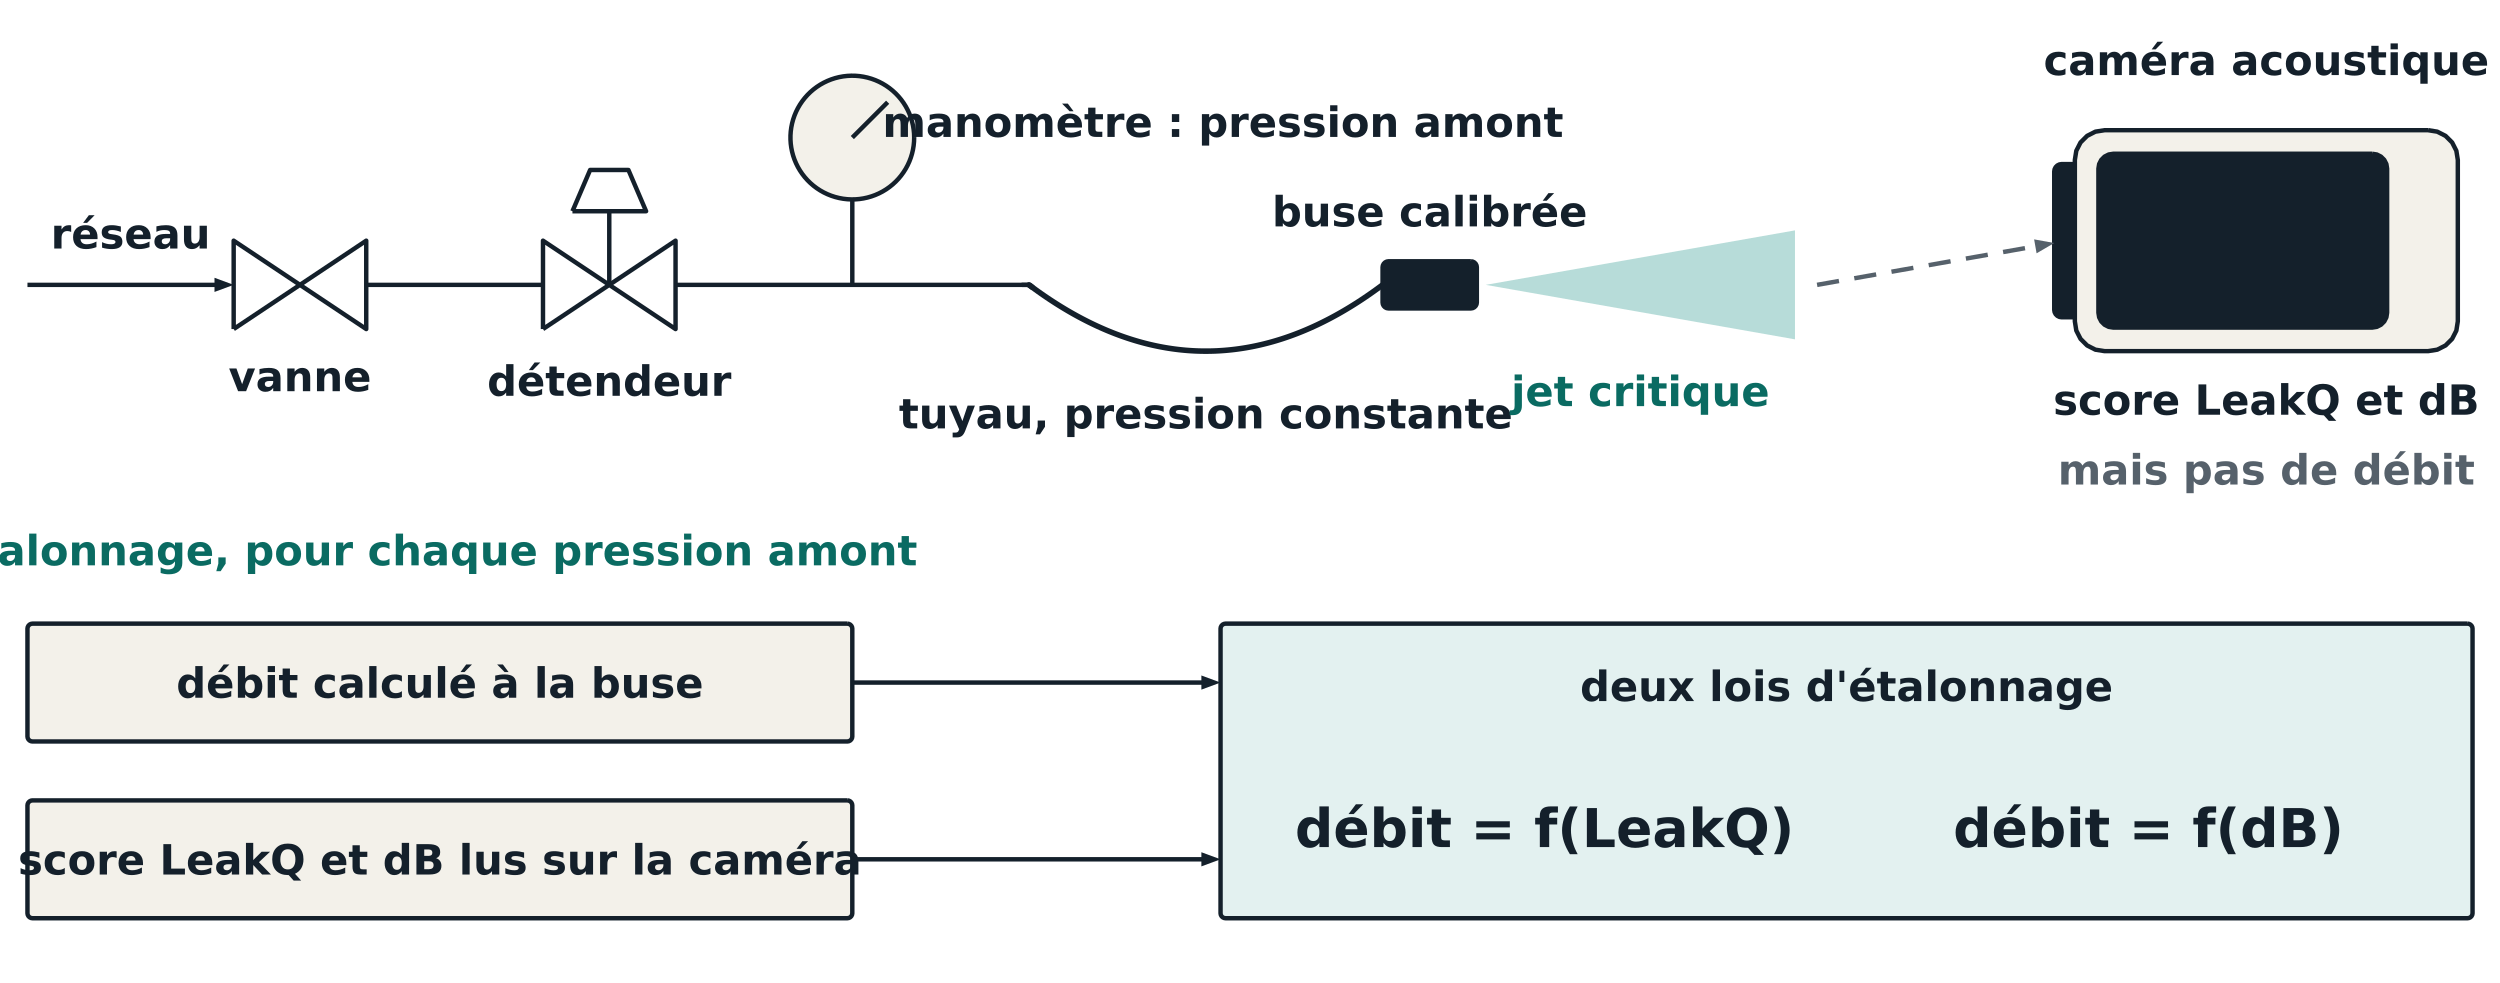
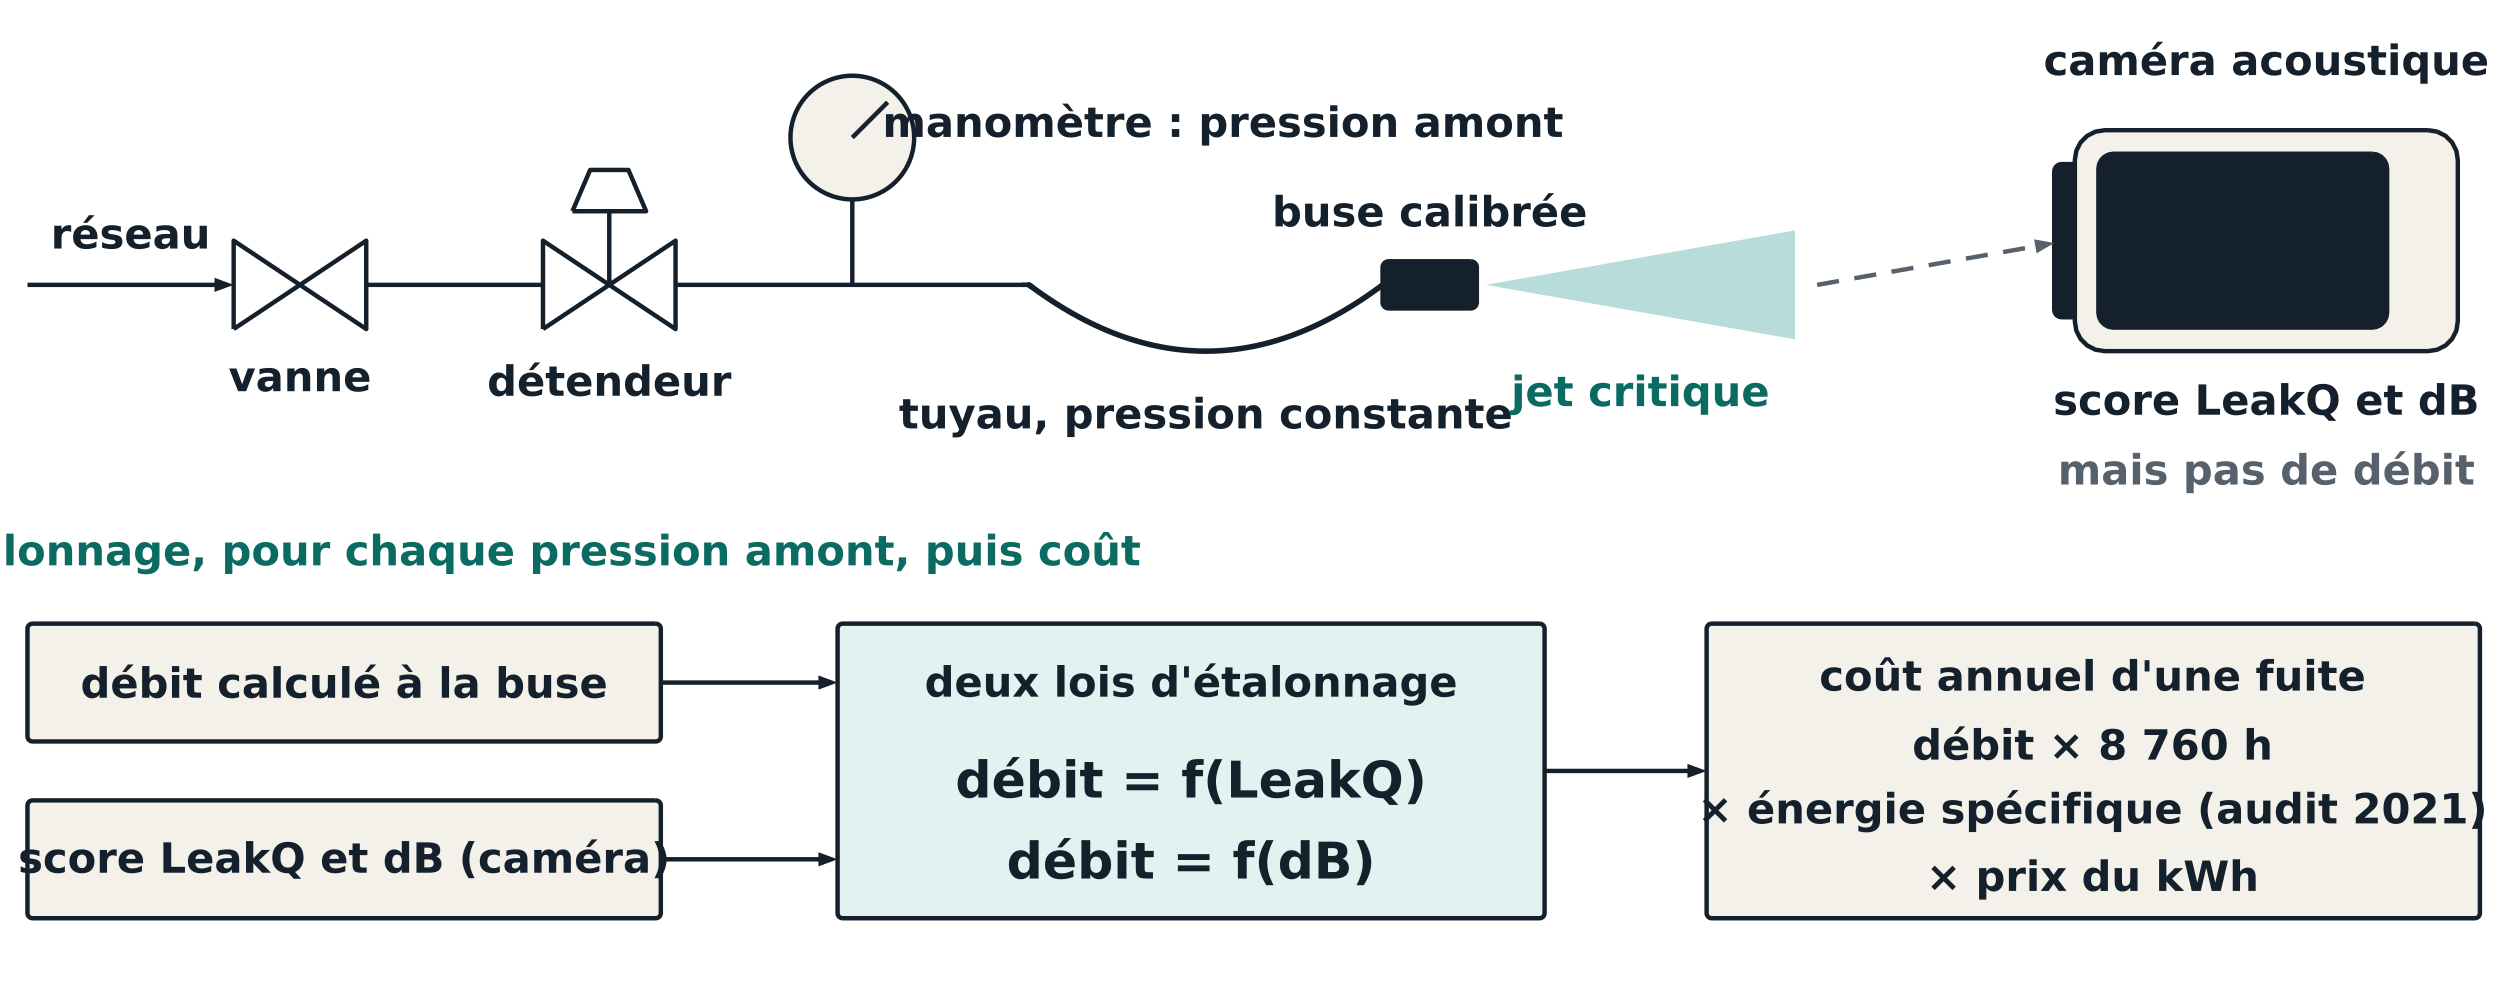
- <svg xmlns="http://www.w3.org/2000/svg" viewBox="0 0 1680 660" class="tf-figure" width="1680" height="660" style="aspect-ratio: 1680 / 660" data-viewbox="0 0 1680 660" data-min-text="28" data-slot="1680x660" preserveAspectRatio="xMinYMin meet" role="img" aria-label="Banc d'étalonnage en schéma de principe : réseau d'air comprimé, vanne, détendeur, manomètre de pression amont, tuyau à pression constante, buse calibrée et jet critique, observé par une caméra acoustique qui donne un score LeakQ et des décibels mais pas de débit. En dessous, l'étalonnage : pour chaque pression amont, le débit calculé à la buse et les indications de la caméra donnent deux lois, débit en fonction du score LeakQ et débit en fonction des décibels.">
+ <svg xmlns="http://www.w3.org/2000/svg" viewBox="0 0 1680 660" class="tf-figure" width="1680" height="660" style="aspect-ratio: 1680 / 660" data-viewbox="0 0 1680 660" data-min-text="28" data-slot="1680x660" preserveAspectRatio="xMinYMin meet" role="img" aria-label="Banc d'étalonnage en schéma de principe : réseau d'air comprimé, vanne, détendeur, manomètre de pression amont, tuyau à pression constante, buse calibrée et jet critique, observé par une caméra acoustique qui donne un score LeakQ et des décibels mais pas de débit. En dessous, l'étalonnage : pour chaque pression amont, le débit calculé à la buse et les indications de la caméra donnent deux lois, débit en fonction du score LeakQ et débit en fonction des décibels, puis le coût annuel d'une fuite : débit fois 8 760 heures fois énergie spécifique de l'audit 2021 fois prix du kWh.">
  <defs>
    <style type="text/css">.tf-figure *{stroke-linejoin: round; stroke-linecap: butt}</style>
  </defs>
  <g id="tf-leak-bench-figure_1">
    <g id="tf-leak-bench-patch_1">
      <path d="M 0 660  L 1680 660  L 1680 0  L 0 0  L 0 660  z " style="fill: none; opacity: 0" />
    </g>
    <g id="tf-leak-bench-axes_1">
      <g id="tf-leak-bench-tf-line--0" class="tf-line">
        <path d="M 246.109 191.425  L 364.887 191.425  " clip-path="url(#tf-leak-bench-pf0071cb59c)" style="fill: none; stroke: var(--ink, #14202B); stroke-width: 2.987" />
      </g>
      <g id="tf-leak-bench-tf-line--1" class="tf-line">
        <path d="M 409.429 191.425  L 409.429 141.935  " clip-path="url(#tf-leak-bench-pf0071cb59c)" style="fill: none; stroke: var(--ink, #14202B); stroke-width: 2.987" />
      </g>
      <g id="tf-leak-bench-tf-line--2" class="tf-line">
        <path d="M 453.971 191.425  L 691.527 191.425  " clip-path="url(#tf-leak-bench-pf0071cb59c)" style="fill: none; stroke: var(--ink, #14202B); stroke-width: 2.987" />
      </g>
      <g id="tf-leak-bench-tf-line--3" class="tf-line">
        <path d="M 572.749 191.425  L 572.749 134.016  " clip-path="url(#tf-leak-bench-pf0071cb59c)" style="fill: none; stroke: var(--ink, #14202B); stroke-width: 2.987" />
      </g>
      <g id="tf-leak-bench-tf-cable--4" class="tf-cable">
        <path d="M 691.527 191.425  L 693.524 192.91  L 695.52 194.37  L 697.516 195.804  L 699.512 197.213  L 701.509 198.597  L 703.505 199.956  L 705.501 201.289  L 707.497 202.598  L 709.494 203.881  L 711.49 205.139  L 713.486 206.372  L 715.483 207.58  L 717.479 208.763  L 719.475 209.92  L 721.471 211.053  L 723.468 212.16  L 725.464 213.242  L 727.46 214.299  L 729.456 215.33  L 731.453 216.337  L 733.449 217.318  L 735.445 218.274  L 737.442 219.206  L 739.438 220.111  L 741.434 220.992  L 743.43 221.848  L 745.427 222.678  L 747.423 223.483  L 749.419 224.263  L 751.415 225.018  L 753.412 225.748  L 755.408 226.452  L 757.404 227.132  L 759.401 227.786  L 761.397 228.415  L 763.393 229.019  L 765.389 229.598  L 767.386 230.151  L 769.382 230.68  L 771.378 231.183  L 773.374 231.661  L 775.371 232.114  L 777.367 232.542  L 779.363 232.945  L 781.36 233.322  L 783.356 233.674  L 785.352 234.001  L 787.348 234.303  L 789.345 234.58  L 791.341 234.832  L 793.337 235.058  L 795.333 235.26  L 797.33 235.436  L 799.326 235.587  L 801.322 235.712  L 803.319 235.813  L 805.315 235.889  L 807.311 235.939  L 809.307 235.964  L 811.304 235.964  L 813.3 235.939  L 815.296 235.889  L 817.292 235.813  L 819.289 235.712  L 821.285 235.587  L 823.281 235.436  L 825.277 235.26  L 827.274 235.058  L 829.27 234.832  L 831.266 234.58  L 833.263 234.303  L 835.259 234.001  L 837.255 233.674  L 839.251 233.322  L 841.248 232.945  L 843.244 232.542  L 845.24 232.114  L 847.236 231.661  L 849.233 231.183  L 851.229 230.68  L 853.225 230.151  L 855.222 229.598  L 857.218 229.019  L 859.214 228.415  L 861.21 227.786  L 863.207 227.132  L 865.203 226.452  L 867.199 225.748  L 869.195 225.018  L 871.192 224.263  L 873.188 223.483  L 875.184 222.678  L 877.181 221.848  L 879.177 220.992  L 881.173 220.111  L 883.169 219.206  L 885.166 218.274  L 887.162 217.318  L 889.158 216.337  L 891.154 215.33  L 893.151 214.299  L 895.147 213.242  L 897.143 212.16  L 899.14 211.053  L 901.136 209.92  L 903.132 208.763  L 905.128 207.58  L 907.125 206.372  L 909.121 205.139  L 911.117 203.881  L 913.113 202.598  L 915.11 201.289  L 917.106 199.956  L 919.102 198.597  L 921.099 197.213  L 923.095 195.804  L 925.091 194.37  L 927.087 192.91  L 929.084 191.425  " clip-path="url(#tf-leak-bench-pf0071cb59c)" style="fill: none; stroke: var(--ink, #14202B); stroke-width: 3.733" />
      </g>
-       <g id="tf-leak-bench-tf-line--34" class="tf-line">
+       <g id="tf-leak-bench-tf-line--38" class="tf-line">
        <path d="M 691.527 191.425  L 687.047 191.425  " clip-path="url(#tf-leak-bench-pf0071cb59c)" style="fill: none; stroke: var(--ink, #14202B); stroke-width: 2.987; stroke-linecap: round" />
      </g>
-       <g id="tf-leak-bench-tf-cable--35" class="tf-cable">
+       <g id="tf-leak-bench-tf-cable--39" class="tf-cable">
        <path d="M 691.527 191.425  L 693.524 192.91  " clip-path="url(#tf-leak-bench-pf0071cb59c)" style="fill: none; stroke: var(--ink, #14202B); stroke-width: 3.733; stroke-linecap: round" />
      </g>
      <g id="tf-leak-bench-tf-polygon--5" class="tf-polygon">
        <path d="M 157.025 221.12  L 157.025 161.731  L 246.109 221.12  L 246.109 161.731  L 157.025 221.12  " clip-path="url(#tf-leak-bench-pf0071cb59c)" style="fill: none; stroke: var(--ink, #14202B); stroke-width: 2.987" />
      </g>
      <g id="tf-leak-bench-tf-polygon--6" class="tf-polygon">
        <path d="M 364.887 221.12  L 364.887 161.731  L 453.971 221.12  L 453.971 161.731  L 364.887 221.12  " clip-path="url(#tf-leak-bench-pf0071cb59c)" style="fill: none; stroke: var(--ink, #14202B); stroke-width: 2.987" />
      </g>
      <g id="tf-leak-bench-tf-polygon--7" class="tf-polygon">
        <path d="M 384.684 141.935  L 434.175 141.935  L 422.297 114.22  L 396.561 114.22  L 384.684 141.935  " clip-path="url(#tf-leak-bench-pf0071cb59c)" style="fill: none; stroke: var(--ink, #14202B); stroke-width: 2.987" />
      </g>
      <g id="tf-leak-bench-tf-circle--8" class="tf-circle">
        <path d="M 614.321 92.444  L 614.231 89.696  L 613.958 86.961  L 613.506 84.249  L 612.875 81.573  L 612.069 78.945  L 611.091 76.376  L 609.945 73.877  L 608.637 71.459  L 607.171 69.133  L 605.556 66.909  L 603.796 64.797  L 601.901 62.806  L 599.879 60.944  L 597.737 59.22  L 595.487 57.641  L 593.137 56.214  L 590.698 54.946  L 588.181 53.841  L 585.596 52.906  L 582.955 52.143  L 580.269 51.557  L 577.55 51.149  L 574.81 50.922  L 572.062 50.877  L 569.316 51.013  L 566.585 51.331  L 563.882 51.828  L 561.217 52.503  L 558.602 53.352  L 556.05 54.373  L 553.57 55.56  L 551.174 56.908  L 548.873 58.411  L 546.676 60.064  L 544.593 61.858  L 542.633 63.786  L 540.805 65.839  L 539.116 68.008  L 537.575 70.284  L 536.187 72.657  L 534.96 75.117  L 533.897 77.652  L 533.004 80.253  L 532.286 82.906  L 531.744 85.601  L 531.381 88.326  L 531.199 91.069  L 531.199 93.818  L 531.381 96.561  L 531.744 99.286  L 532.286 101.981  L 533.004 104.635  L 533.897 107.235  L 534.96 109.77  L 536.187 112.23  L 537.575 114.603  L 539.116 116.879  L 540.805 119.049  L 542.633 121.102  L 544.593 123.029  L 546.676 124.823  L 548.873 126.476  L 551.174 127.979  L 553.57 129.328  L 556.05 130.514  L 558.602 131.535  L 561.217 132.384  L 563.882 133.059  L 566.585 133.557  L 569.316 133.874  L 572.062 134.01  L 574.81 133.965  L 577.55 133.738  L 580.269 133.33  L 582.955 132.744  L 585.596 131.981  L 588.181 131.046  L 590.698 129.942  L 593.137 128.673  L 595.487 127.247  L 597.737 125.668  L 599.879 123.944  L 601.901 122.082  L 603.796 120.09  L 605.556 117.978  L 607.171 115.754  L 608.637 113.428  L 609.945 111.01  L 611.091 108.511  L 612.069 105.942  L 612.875 103.314  L 613.506 100.638  L 613.958 97.927  L 614.231 95.191  z " clip-path="url(#tf-leak-bench-pf0071cb59c)" style="fill: var(--slide-bg, #F3F1EA)" />
      </g>
      <g id="tf-leak-bench-tf-circle--9" class="tf-circle">
        <path d="M 614.321 92.444  L 614.231 89.696  L 613.958 86.961  L 613.506 84.249  L 612.875 81.573  L 612.069 78.945  L 611.091 76.376  L 609.945 73.877  L 608.637 71.459  L 607.171 69.133  L 605.556 66.909  L 603.796 64.797  L 601.901 62.806  L 599.879 60.944  L 597.737 59.22  L 595.487 57.641  L 593.137 56.214  L 590.698 54.946  L 588.181 53.841  L 585.596 52.906  L 582.955 52.143  L 580.269 51.557  L 577.55 51.149  L 574.81 50.922  L 572.062 50.877  L 569.316 51.013  L 566.585 51.331  L 563.882 51.828  L 561.217 52.503  L 558.602 53.352  L 556.05 54.373  L 553.57 55.56  L 551.174 56.908  L 548.873 58.411  L 546.676 60.064  L 544.593 61.858  L 542.633 63.786  L 540.805 65.839  L 539.116 68.008  L 537.575 70.284  L 536.187 72.657  L 534.96 75.117  L 533.897 77.652  L 533.004 80.253  L 532.286 82.906  L 531.744 85.601  L 531.381 88.326  L 531.199 91.069  L 531.199 93.818  L 531.381 96.561  L 531.744 99.286  L 532.286 101.981  L 533.004 104.635  L 533.897 107.235  L 534.96 109.77  L 536.187 112.23  L 537.575 114.603  L 539.116 116.879  L 540.805 119.049  L 542.633 121.102  L 544.593 123.029  L 546.676 124.823  L 548.873 126.476  L 551.174 127.979  L 553.57 129.328  L 556.05 130.514  L 558.602 131.535  L 561.217 132.384  L 563.882 133.059  L 566.585 133.557  L 569.316 133.874  L 572.062 134.01  L 574.81 133.965  L 577.55 133.738  L 580.269 133.33  L 582.955 132.744  L 585.596 131.981  L 588.181 131.046  L 590.698 129.942  L 593.137 128.673  L 595.487 127.247  L 597.737 125.668  L 599.879 123.944  L 601.901 122.082  L 603.796 120.09  L 605.556 117.978  L 607.171 115.754  L 608.637 113.428  L 609.945 111.01  L 611.091 108.511  L 612.069 105.942  L 612.875 103.314  L 613.506 100.638  L 613.958 97.927  L 614.231 95.191  L 614.321 92.444  " clip-path="url(#tf-leak-bench-pf0071cb59c)" style="fill: none; stroke: var(--ink, #14202B); stroke-width: 2.987" />
      </g>
      <g id="tf-leak-bench-tf-box--10" class="tf-box">
        <path d="M 988.432 175.588  L 989.668 175.784  L 990.783 176.352  L 991.668 177.237  L 992.236 178.352  L 992.432 179.588  L 992.432 203.263  L 992.236 204.499  L 991.668 205.614  L 990.783 206.499  L 989.668 207.067  L 988.432 207.263  L 933.084 207.263  L 931.848 207.067  L 930.732 206.499  L 929.848 205.614  L 929.279 204.499  L 929.084 203.263  L 929.084 179.588  L 929.279 178.352  L 929.848 177.237  L 930.732 176.352  L 931.848 175.784  L 933.084 175.588  z " clip-path="url(#tf-leak-bench-pf0071cb59c)" style="fill: var(--ink, #14202B)" />
      </g>
      <g id="tf-leak-bench-tf-box--11" class="tf-box">
        <path d="M 988.432 175.588  L 989.668 175.784  L 990.783 176.352  L 991.668 177.237  L 992.236 178.352  L 992.432 179.588  L 992.432 203.263  L 992.236 204.499  L 991.668 205.614  L 990.783 206.499  L 989.668 207.067  L 988.432 207.263  L 933.084 207.263  L 931.848 207.067  L 930.732 206.499  L 929.848 205.614  L 929.279 204.499  L 929.084 203.263  L 929.084 179.588  L 929.279 178.352  L 929.848 177.237  L 930.732 176.352  L 931.848 175.784  L 933.084 175.588  L 988.432 175.588  " clip-path="url(#tf-leak-bench-pf0071cb59c)" style="fill: none; stroke: var(--ink, #14202B); stroke-width: 2.987" />
      </g>
      <g id="tf-leak-bench-tf-polygon--12" class="tf-polygon">
        <path d="M 998.371 191.425  L 1206.233 228.049  L 1206.233 154.802  z " clip-path="url(#tf-leak-bench-pf0071cb59c)" style="fill: var(--accent, #0E8A7E); opacity: 0.3" />
      </g>
      <g id="tf-leak-bench-tf-box--13" class="tf-box">
        <path d="M 1393.257 110.26  L 1394.803 110.505  L 1396.196 111.215  L 1397.303 112.321  L 1398.013 113.715  L 1398.257 115.26  L 1398.257 208.201  L 1398.013 209.747  L 1397.303 211.14  L 1396.196 212.247  L 1394.803 212.957  L 1393.257 213.201  L 1385.441 213.201  L 1383.896 212.957  L 1382.502 212.247  L 1381.396 211.14  L 1380.685 209.747  L 1380.441 208.201  L 1380.441 115.26  L 1380.685 113.715  L 1381.396 112.321  L 1382.502 111.215  L 1383.896 110.505  L 1385.441 110.26  z " clip-path="url(#tf-leak-bench-pf0071cb59c)" style="fill: var(--ink, #14202B)" />
      </g>
      <g id="tf-leak-bench-tf-box--14" class="tf-box">
        <path d="M 1393.257 110.26  L 1394.803 110.505  L 1396.196 111.215  L 1397.303 112.321  L 1398.013 113.715  L 1398.257 115.26  L 1398.257 208.201  L 1398.013 209.747  L 1397.303 211.14  L 1396.196 212.247  L 1394.803 212.957  L 1393.257 213.201  L 1385.441 213.201  L 1383.896 212.957  L 1382.502 212.247  L 1381.396 211.14  L 1380.685 209.747  L 1380.441 208.201  L 1380.441 115.26  L 1380.685 113.715  L 1381.396 112.321  L 1382.502 111.215  L 1383.896 110.505  L 1385.441 110.26  L 1393.257 110.26  " clip-path="url(#tf-leak-bench-pf0071cb59c)" style="fill: none; stroke: var(--ink, #14202B); stroke-width: 2.987" />
      </g>
      <g id="tf-leak-bench-tf-box--15" class="tf-box">
        <path d="M 1631.651 87.495  L 1637.831 88.473  L 1643.407 91.314  L 1647.831 95.739  L 1650.672 101.314  L 1651.651 107.495  L 1651.651 215.967  L 1650.672 222.148  L 1647.831 227.723  L 1643.407 232.148  L 1637.831 234.988  L 1631.651 235.967  L 1414.298 235.967  L 1408.118 234.988  L 1402.542 232.148  L 1398.118 227.723  L 1395.277 222.148  L 1394.298 215.967  L 1394.298 107.495  L 1395.277 101.314  L 1398.118 95.739  L 1402.542 91.314  L 1408.118 88.473  L 1414.298 87.495  z " clip-path="url(#tf-leak-bench-pf0071cb59c)" style="fill: var(--slide-bg, #F3F1EA)" />
      </g>
      <g id="tf-leak-bench-tf-box--16" class="tf-box">
        <path d="M 1631.651 87.495  L 1637.831 88.473  L 1643.407 91.314  L 1647.831 95.739  L 1650.672 101.314  L 1651.651 107.495  L 1651.651 215.967  L 1650.672 222.148  L 1647.831 227.723  L 1643.407 232.148  L 1637.831 234.988  L 1631.651 235.967  L 1414.298 235.967  L 1408.118 234.988  L 1402.542 232.148  L 1398.118 227.723  L 1395.277 222.148  L 1394.298 215.967  L 1394.298 107.495  L 1395.277 101.314  L 1398.118 95.739  L 1402.542 91.314  L 1408.118 88.473  L 1414.298 87.495  L 1631.651 87.495  " clip-path="url(#tf-leak-bench-pf0071cb59c)" style="fill: none; stroke: var(--ink, #14202B); stroke-width: 2.987" />
      </g>
      <g id="tf-leak-bench-tf-box--17" class="tf-box">
-         <path d="M 569.389 419.084  L 570.427 419.248  L 571.364 419.725  L 572.107 420.469  L 572.585 421.405  L 572.749 422.444  L 572.749 494.909  L 572.585 495.947  L 572.107 496.884  L 571.364 497.627  L 570.427 498.105  L 569.389 498.269  L 21.811 498.269  L 20.773 498.105  L 19.836 497.627  L 19.093 496.884  L 18.615 495.947  L 18.451 494.909  L 18.451 422.444  L 18.615 421.405  L 19.093 420.469  L 19.836 419.725  L 20.773 419.248  L 21.811 419.084  z " clip-path="url(#tf-leak-bench-pf0071cb59c)" style="fill: var(--slide-bg, #F3F1EA)" />
+         <path d="M 440.713 419.084  L 441.751 419.248  L 442.688 419.725  L 443.431 420.469  L 443.908 421.405  L 444.073 422.444  L 444.073 494.909  L 443.908 495.947  L 443.431 496.884  L 442.688 497.627  L 441.751 498.105  L 440.713 498.269  L 21.811 498.269  L 20.773 498.105  L 19.836 497.627  L 19.093 496.884  L 18.615 495.947  L 18.451 494.909  L 18.451 422.444  L 18.615 421.405  L 19.093 420.469  L 19.836 419.725  L 20.773 419.248  L 21.811 419.084  z " clip-path="url(#tf-leak-bench-pf0071cb59c)" style="fill: var(--slide-bg, #F3F1EA)" />
      </g>
      <g id="tf-leak-bench-tf-box--18" class="tf-box">
-         <path d="M 569.389 419.084  L 570.427 419.248  L 571.364 419.725  L 572.107 420.469  L 572.585 421.405  L 572.749 422.444  L 572.749 494.909  L 572.585 495.947  L 572.107 496.884  L 571.364 497.627  L 570.427 498.105  L 569.389 498.269  L 21.811 498.269  L 20.773 498.105  L 19.836 497.627  L 19.093 496.884  L 18.615 495.947  L 18.451 494.909  L 18.451 422.444  L 18.615 421.405  L 19.093 420.469  L 19.836 419.725  L 20.773 419.248  L 21.811 419.084  L 569.389 419.084  " clip-path="url(#tf-leak-bench-pf0071cb59c)" style="fill: none; stroke: var(--ink, #14202B); stroke-width: 2.987" />
+         <path d="M 440.713 419.084  L 441.751 419.248  L 442.688 419.725  L 443.431 420.469  L 443.908 421.405  L 444.073 422.444  L 444.073 494.909  L 443.908 495.947  L 443.431 496.884  L 442.688 497.627  L 441.751 498.105  L 440.713 498.269  L 21.811 498.269  L 20.773 498.105  L 19.836 497.627  L 19.093 496.884  L 18.615 495.947  L 18.451 494.909  L 18.451 422.444  L 18.615 421.405  L 19.093 420.469  L 19.836 419.725  L 20.773 419.248  L 21.811 419.084  L 440.713 419.084  " clip-path="url(#tf-leak-bench-pf0071cb59c)" style="fill: none; stroke: var(--ink, #14202B); stroke-width: 2.987" />
      </g>
      <g id="tf-leak-bench-tf-box--19" class="tf-box">
-         <path d="M 569.389 537.862  L 570.427 538.026  L 571.364 538.504  L 572.107 539.247  L 572.585 540.184  L 572.749 541.222  L 572.749 613.687  L 572.585 614.726  L 572.107 615.662  L 571.364 616.406  L 570.427 616.883  L 569.389 617.047  L 21.811 617.047  L 20.773 616.883  L 19.836 616.406  L 19.093 615.662  L 18.615 614.726  L 18.451 613.687  L 18.451 541.222  L 18.615 540.184  L 19.093 539.247  L 19.836 538.504  L 20.773 538.026  L 21.811 537.862  z " clip-path="url(#tf-leak-bench-pf0071cb59c)" style="fill: var(--slide-bg, #F3F1EA)" />
+         <path d="M 440.713 537.862  L 441.751 538.026  L 442.688 538.504  L 443.431 539.247  L 443.908 540.184  L 444.073 541.222  L 444.073 613.687  L 443.908 614.726  L 443.431 615.662  L 442.688 616.406  L 441.751 616.883  L 440.713 617.047  L 21.811 617.047  L 20.773 616.883  L 19.836 616.406  L 19.093 615.662  L 18.615 614.726  L 18.451 613.687  L 18.451 541.222  L 18.615 540.184  L 19.093 539.247  L 19.836 538.504  L 20.773 538.026  L 21.811 537.862  z " clip-path="url(#tf-leak-bench-pf0071cb59c)" style="fill: var(--slide-bg, #F3F1EA)" />
      </g>
      <g id="tf-leak-bench-tf-box--20" class="tf-box">
-         <path d="M 569.389 537.862  L 570.427 538.026  L 571.364 538.504  L 572.107 539.247  L 572.585 540.184  L 572.749 541.222  L 572.749 613.687  L 572.585 614.726  L 572.107 615.662  L 571.364 616.406  L 570.427 616.883  L 569.389 617.047  L 21.811 617.047  L 20.773 616.883  L 19.836 616.406  L 19.093 615.662  L 18.615 614.726  L 18.451 613.687  L 18.451 541.222  L 18.615 540.184  L 19.093 539.247  L 19.836 538.504  L 20.773 538.026  L 21.811 537.862  L 569.389 537.862  " clip-path="url(#tf-leak-bench-pf0071cb59c)" style="fill: none; stroke: var(--ink, #14202B); stroke-width: 2.987" />
+         <path d="M 440.713 537.862  L 441.751 538.026  L 442.688 538.504  L 443.431 539.247  L 443.908 540.184  L 444.073 541.222  L 444.073 613.687  L 443.908 614.726  L 443.431 615.662  L 442.688 616.406  L 441.751 616.883  L 440.713 617.047  L 21.811 617.047  L 20.773 616.883  L 19.836 616.406  L 19.093 615.662  L 18.615 614.726  L 18.451 613.687  L 18.451 541.222  L 18.615 540.184  L 19.093 539.247  L 19.836 538.504  L 20.773 538.026  L 21.811 537.862  L 440.713 537.862  " clip-path="url(#tf-leak-bench-pf0071cb59c)" style="fill: none; stroke: var(--ink, #14202B); stroke-width: 2.987" />
      </g>
      <g id="tf-leak-bench-tf-box--21" class="tf-box">
-         <path d="M 1658.189 419.084  L 1659.227 419.248  L 1660.164 419.725  L 1660.907 420.469  L 1661.385 421.405  L 1661.549 422.444  L 1661.549 613.687  L 1661.385 614.726  L 1660.907 615.662  L 1660.164 616.406  L 1659.227 616.883  L 1658.189 617.047  L 823.564 617.047  L 822.525 616.883  L 821.589 616.406  L 820.845 615.662  L 820.368 614.726  L 820.204 613.687  L 820.204 422.444  L 820.368 421.405  L 820.845 420.469  L 821.589 419.725  L 822.525 419.248  L 823.564 419.084  z " clip-path="url(#tf-leak-bench-pf0071cb59c)" style="fill: var(--accent, #0E8A7E); opacity: 0.12" />
+         <path d="M 1034.604 419.084  L 1035.642 419.248  L 1036.579 419.725  L 1037.322 420.469  L 1037.799 421.405  L 1037.964 422.444  L 1037.964 613.687  L 1037.799 614.726  L 1037.322 615.662  L 1036.579 616.406  L 1035.642 616.883  L 1034.604 617.047  L 566.211 617.047  L 565.173 616.883  L 564.236 616.406  L 563.493 615.662  L 563.015 614.726  L 562.851 613.687  L 562.851 422.444  L 563.015 421.405  L 563.493 420.469  L 564.236 419.725  L 565.173 419.248  L 566.211 419.084  z " clip-path="url(#tf-leak-bench-pf0071cb59c)" style="fill: var(--accent, #0E8A7E); opacity: 0.12" />
      </g>
      <g id="tf-leak-bench-tf-box--22" class="tf-box">
-         <path d="M 1658.189 419.084  L 1659.227 419.248  L 1660.164 419.725  L 1660.907 420.469  L 1661.385 421.405  L 1661.549 422.444  L 1661.549 613.687  L 1661.385 614.726  L 1660.907 615.662  L 1660.164 616.406  L 1659.227 616.883  L 1658.189 617.047  L 823.564 617.047  L 822.525 616.883  L 821.589 616.406  L 820.845 615.662  L 820.368 614.726  L 820.204 613.687  L 820.204 422.444  L 820.368 421.405  L 820.845 420.469  L 821.589 419.725  L 822.525 419.248  L 823.564 419.084  L 1658.189 419.084  " clip-path="url(#tf-leak-bench-pf0071cb59c)" style="fill: none; stroke: var(--ink, #14202B); stroke-width: 2.987" />
+         <path d="M 1034.604 419.084  L 1035.642 419.248  L 1036.579 419.725  L 1037.322 420.469  L 1037.799 421.405  L 1037.964 422.444  L 1037.964 613.687  L 1037.799 614.726  L 1037.322 615.662  L 1036.579 616.406  L 1035.642 616.883  L 1034.604 617.047  L 566.211 617.047  L 565.173 616.883  L 564.236 616.406  L 563.493 615.662  L 563.015 614.726  L 562.851 613.687  L 562.851 422.444  L 563.015 421.405  L 563.493 420.469  L 564.236 419.725  L 565.173 419.248  L 566.211 419.084  L 1034.604 419.084  " clip-path="url(#tf-leak-bench-pf0071cb59c)" style="fill: none; stroke: var(--ink, #14202B); stroke-width: 2.987" />
      </g>
-       <g id="tf-leak-bench-tf-arrow--23" class="tf-arrow">
+       <g id="tf-leak-bench-tf-box--23" class="tf-box">
+         <path d="M 1663.138 419.084  L 1664.176 419.248  L 1665.113 419.725  L 1665.856 420.469  L 1666.334 421.405  L 1666.498 422.444  L 1666.498 613.687  L 1666.334 614.726  L 1665.856 615.662  L 1665.113 616.406  L 1664.176 616.883  L 1663.138 617.047  L 1150.204 617.047  L 1149.165 616.883  L 1148.229 616.406  L 1147.485 615.662  L 1147.008 614.726  L 1146.844 613.687  L 1146.844 422.444  L 1147.008 421.405  L 1147.485 420.469  L 1148.229 419.725  L 1149.165 419.248  L 1150.204 419.084  z " clip-path="url(#tf-leak-bench-pf0071cb59c)" style="fill: var(--slide-bg, #F3F1EA)" />
+       </g>
+       <g id="tf-leak-bench-tf-box--24" class="tf-box">
+         <path d="M 1663.138 419.084  L 1664.176 419.248  L 1665.113 419.725  L 1665.856 420.469  L 1666.334 421.405  L 1666.498 422.444  L 1666.498 613.687  L 1666.334 614.726  L 1665.856 615.662  L 1665.113 616.406  L 1664.176 616.883  L 1663.138 617.047  L 1150.204 617.047  L 1149.165 616.883  L 1148.229 616.406  L 1147.485 615.662  L 1147.008 614.726  L 1146.844 613.687  L 1146.844 422.444  L 1147.008 421.405  L 1147.485 420.469  L 1148.229 419.725  L 1149.165 419.248  L 1150.204 419.084  L 1663.138 419.084  " clip-path="url(#tf-leak-bench-pf0071cb59c)" style="fill: none; stroke: var(--ink, #14202B); stroke-width: 2.987" />
+       </g>
+       <g id="tf-leak-bench-tf-arrow--25" class="tf-arrow">
        <path d="M 18.451 191.425  L 145.433 191.425  " clip-path="url(#tf-leak-bench-pf0071cb59c)" style="fill: none; stroke: var(--ink, #14202B); stroke-width: 2.987" />
      </g>
-       <g id="tf-leak-bench-tf-arrow--24" class="tf-arrow">
+       <g id="tf-leak-bench-tf-arrow--26" class="tf-arrow">
        <path d="M 1221.08 191.425  L 1369.025 165.317  " clip-path="url(#tf-leak-bench-pf0071cb59c)" style="fill: none; stroke-dasharray: 14.933,10.453; stroke-dashoffset: 0; stroke: var(--muted, #56616B); stroke-width: 2.987" />
      </g>
-       <g id="tf-leak-bench-tf-arrow--25" class="tf-arrow">
-         <path d="M 572.749 458.676  L 808.612 458.676  " clip-path="url(#tf-leak-bench-pf0071cb59c)" style="fill: none; stroke: var(--ink, #14202B); stroke-width: 2.987" />
+       <g id="tf-leak-bench-tf-arrow--27" class="tf-arrow">
+         <path d="M 444.073 458.676  L 551.259 458.676  " clip-path="url(#tf-leak-bench-pf0071cb59c)" style="fill: none; stroke: var(--ink, #14202B); stroke-width: 2.987" />
      </g>
-       <g id="tf-leak-bench-tf-arrow--26" class="tf-arrow">
-         <path d="M 572.749 577.455  L 808.612 577.455  " clip-path="url(#tf-leak-bench-pf0071cb59c)" style="fill: none; stroke: var(--ink, #14202B); stroke-width: 2.987" />
+       <g id="tf-leak-bench-tf-arrow--28" class="tf-arrow">
+         <path d="M 444.073 577.455  L 551.259 577.455  " clip-path="url(#tf-leak-bench-pf0071cb59c)" style="fill: none; stroke: var(--ink, #14202B); stroke-width: 2.987" />
      </g>
-       <g id="tf-leak-bench-tf-arrow--27" class="tf-arrow">
+       <g id="tf-leak-bench-tf-arrow--29" class="tf-arrow">
+         <path d="M 1037.964 518.065  L 1135.252 518.065  " clip-path="url(#tf-leak-bench-pf0071cb59c)" style="fill: none; stroke: var(--ink, #14202B); stroke-width: 2.987" />
+       </g>
+       <g id="tf-leak-bench-tf-arrow--30" class="tf-arrow">
        <path d="M 157.025 191.425  L 144.145 186.665  L 144.145 196.185  z " clip-path="url(#tf-leak-bench-pf0071cb59c)" style="fill: var(--ink, #14202B)" />
      </g>
-       <g id="tf-leak-bench-tf-arrow--28" class="tf-arrow">
+       <g id="tf-leak-bench-tf-arrow--31" class="tf-arrow">
        <path d="M 1380.441 163.303  L 1366.929 160.854  L 1368.584 170.229  z " clip-path="url(#tf-leak-bench-pf0071cb59c)" style="fill: var(--muted, #56616B)" />
      </g>
-       <g id="tf-leak-bench-tf-arrow--29" class="tf-arrow">
-         <path d="M 820.204 458.676  L 807.324 453.916  L 807.324 463.436  z " clip-path="url(#tf-leak-bench-pf0071cb59c)" style="fill: var(--ink, #14202B)" />
+       <g id="tf-leak-bench-tf-arrow--32" class="tf-arrow">
+         <path d="M 562.851 458.676  L 549.971 453.916  L 549.971 463.436  z " clip-path="url(#tf-leak-bench-pf0071cb59c)" style="fill: var(--ink, #14202B)" />
      </g>
-       <g id="tf-leak-bench-tf-arrow--30" class="tf-arrow">
-         <path d="M 820.204 577.455  L 807.324 572.695  L 807.324 582.215  z " clip-path="url(#tf-leak-bench-pf0071cb59c)" style="fill: var(--ink, #14202B)" />
+       <g id="tf-leak-bench-tf-arrow--33" class="tf-arrow">
+         <path d="M 562.851 577.455  L 549.971 572.695  L 549.971 582.215  z " clip-path="url(#tf-leak-bench-pf0071cb59c)" style="fill: var(--ink, #14202B)" />
      </g>
-       <g id="tf-leak-bench-tf-line--31" class="tf-line">
+       <g id="tf-leak-bench-tf-arrow--34" class="tf-arrow">
+         <path d="M 1146.844 518.065  L 1133.964 513.305  L 1133.964 522.825  z " clip-path="url(#tf-leak-bench-pf0071cb59c)" style="fill: var(--ink, #14202B)" />
+       </g>
+       <g id="tf-leak-bench-tf-line--35" class="tf-line">
        <path d="M 572.749 92.444  L 596.505 68.688  " clip-path="url(#tf-leak-bench-pf0071cb59c)" style="fill: none; stroke: var(--ink, #14202B); stroke-width: 2.987" />
      </g>
-       <g id="tf-leak-bench-tf-box--32" class="tf-box">
+       <g id="tf-leak-bench-tf-box--36" class="tf-box">
        <path d="M 1594.14 103.332  L 1597.23 103.821  L 1600.017 105.241  L 1602.23 107.454  L 1603.65 110.241  L 1604.14 113.332  L 1604.14 210.13  L 1603.65 213.22  L 1602.23 216.008  L 1600.017 218.22  L 1597.23 219.641  L 1594.14 220.13  L 1420.135 220.13  L 1417.045 219.641  L 1414.257 218.22  L 1412.045 216.008  L 1410.625 213.22  L 1410.135 210.13  L 1410.135 113.332  L 1410.625 110.241  L 1412.045 107.454  L 1414.257 105.241  L 1417.045 103.821  L 1420.135 103.332  z " clip-path="url(#tf-leak-bench-pf0071cb59c)" style="fill: var(--ink, #14202B)" />
      </g>
-       <g id="tf-leak-bench-tf-box--33" class="tf-box">
+       <g id="tf-leak-bench-tf-box--37" class="tf-box">
        <path d="M 1594.14 103.332  L 1597.23 103.821  L 1600.017 105.241  L 1602.23 107.454  L 1603.65 110.241  L 1604.14 113.332  L 1604.14 210.13  L 1603.65 213.22  L 1602.23 216.008  L 1600.017 218.22  L 1597.23 219.641  L 1594.14 220.13  L 1420.135 220.13  L 1417.045 219.641  L 1414.257 218.22  L 1412.045 216.008  L 1410.625 213.22  L 1410.135 210.13  L 1410.135 113.332  L 1410.625 110.241  L 1412.045 107.454  L 1414.257 105.241  L 1417.045 103.821  L 1420.135 103.332  L 1594.14 103.332  " clip-path="url(#tf-leak-bench-pf0071cb59c)" style="fill: none; stroke: var(--ink, #14202B); stroke-width: 2.987" />
      </g>
-       <g id="tf-leak-bench-tf-label--36" class="tf-label tf-ink">
-         <text style="font-weight: 600; font-size: 28px; font-family: 'Instrument Sans', 'DejaVu Sans'; text-anchor: middle; fill: var(--ink, #14202B)" x="295.6" y="468.896" transform="rotate(-0 295.6 468.8964)">débit calculé à la buse</text>
+       <g id="tf-leak-bench-tf-label--40" class="tf-label tf-ink">
+         <text style="font-weight: 600; font-size: 28px; font-family: 'Instrument Sans', 'DejaVu Sans'; text-anchor: middle; fill: var(--ink, #14202B)" x="231.262" y="468.896" transform="rotate(-0 231.2618 468.8964)">débit calculé à la buse</text>
      </g>
-       <g id="tf-leak-bench-tf-label--37" class="tf-label tf-ink">
-         <text style="font-weight: 600; font-size: 28px; font-family: 'Instrument Sans', 'DejaVu Sans'; text-anchor: middle; fill: var(--ink, #14202B)" x="295.6" y="587.675" transform="rotate(-0 295.6 587.6745)">score LeakQ et dB lus sur la caméra</text>
+       <g id="tf-leak-bench-tf-label--41" class="tf-label tf-ink">
+         <text style="font-weight: 600; font-size: 28px; font-family: 'Instrument Sans', 'DejaVu Sans'; text-anchor: middle; fill: var(--ink, #14202B)" x="231.262" y="586.471" transform="rotate(-0 231.2618 586.4714)">score LeakQ et dB (caméra)</text>
      </g>
-       <g id="tf-leak-bench-tf-label--38" class="tf-label tf-ink">
+       <g id="tf-leak-bench-tf-label--42" class="tf-label tf-ink">
        <text style="font-weight: 600; font-size: 28px; font-family: 'Instrument Sans', 'DejaVu Sans'; text-anchor: middle; fill: var(--ink, #14202B)" x="87.738" y="167.002" transform="rotate(-0 87.73818 167.0018)">réseau</text>
      </g>
-       <g id="tf-leak-bench-tf-label--39" class="tf-label tf-ink">
+       <g id="tf-leak-bench-tf-label--43" class="tf-label tf-ink">
        <text style="font-weight: 600; font-size: 28px; font-family: 'Instrument Sans', 'DejaVu Sans'; text-anchor: middle; fill: var(--ink, #14202B)" x="201.567" y="262.904" transform="rotate(-0 201.5673 262.9036)">vanne</text>
      </g>
-       <g id="tf-leak-bench-tf-label--40" class="tf-label tf-ink">
+       <g id="tf-leak-bench-tf-label--44" class="tf-label tf-ink">
        <text style="font-weight: 600; font-size: 28px; font-family: 'Instrument Sans', 'DejaVu Sans'; text-anchor: middle; fill: var(--ink, #14202B)" x="409.429" y="265.984" transform="rotate(-0 409.4291 265.9836)">détendeur</text>
      </g>
-       <g id="tf-leak-bench-tf-label--41" class="tf-label tf-ink">
+       <g id="tf-leak-bench-tf-label--45" class="tf-label tf-ink">
        <text style="font-weight: 600; font-size: 28px; font-family: 'Instrument Sans', 'DejaVu Sans'; text-anchor: middle; fill: var(--ink, #14202B)" x="821.833" y="92.015" transform="rotate(-0 821.8335 92.01509)">manomètre : pression amont</text>
      </g>
-       <g id="tf-leak-bench-tf-label--42" class="tf-label tf-ink">
+       <g id="tf-leak-bench-tf-label--46" class="tf-label tf-ink">
        <text style="font-weight: 600; font-size: 28px; font-family: 'Instrument Sans', 'DejaVu Sans'; text-anchor: middle; fill: var(--ink, #14202B)" x="810.305" y="287.901" transform="rotate(-0 810.3055 287.9007)">tuyau, pression constante</text>
      </g>
-       <g id="tf-leak-bench-tf-label--43" class="tf-label tf-ink">
+       <g id="tf-leak-bench-tf-label--47" class="tf-label tf-ink">
        <text style="font-weight: 600; font-size: 28px; font-family: 'Instrument Sans', 'DejaVu Sans'; text-anchor: middle; fill: var(--ink, #14202B)" x="960.758" y="152.155" transform="rotate(-0 960.7578 152.1545)">buse calibrée</text>
      </g>
-       <g id="tf-leak-bench-tf-label--44" class="tf-label tf-ink">
+       <g id="tf-leak-bench-tf-label--48" class="tf-label tf-ink">
        <text style="font-weight: 600; font-size: 28px; font-family: 'Instrument Sans', 'DejaVu Sans'; text-anchor: middle; fill: var(--accent-text, #0A6B62)" x="1102.302" y="272.913" transform="rotate(-0 1102.302 272.9134)">jet critique</text>
      </g>
-       <g id="tf-leak-bench-tf-label--45" class="tf-label tf-ink">
+       <g id="tf-leak-bench-tf-label--49" class="tf-label tf-ink">
        <text style="font-weight: 600; font-size: 28px; font-family: 'Instrument Sans', 'DejaVu Sans'; text-anchor: middle; fill: var(--ink, #14202B)" x="1522.975" y="50.443" transform="rotate(-0 1522.975 50.44273)">caméra acoustique</text>
      </g>
-       <g id="tf-leak-bench-tf-label--46" class="tf-label tf-ink">
+       <g id="tf-leak-bench-tf-label--50" class="tf-label tf-ink">
        <text style="font-weight: 600; font-size: 28px; font-family: 'Instrument Sans', 'DejaVu Sans'; text-anchor: middle; fill: var(--ink, #14202B)" x="1522.975" y="278.711" transform="rotate(-0 1522.975 278.7113)">score LeakQ et dB</text>
      </g>
-       <g id="tf-leak-bench-tf-label--47" class="tf-label tf-ink">
+       <g id="tf-leak-bench-tf-label--51" class="tf-label tf-ink">
        <text style="font-weight: 600; font-size: 28px; font-family: 'Instrument Sans', 'DejaVu Sans'; text-anchor: middle; fill: var(--muted, #56616B)" x="1522.975" y="325.612" transform="rotate(-0 1522.975 325.6122)">mais pas de débit</text>
      </g>
-       <g id="tf-leak-bench-tf-label--48" class="tf-label tf-ink">
-         <text style="font-weight: 700; font-size: 28px; font-family: 'Instrument Sans', 'DejaVu Sans'; text-anchor: middle; fill: var(--accent-text, #0A6B62)" x="291.146" y="379.883" transform="rotate(-0 291.1462 379.8827)">Étalonnage, pour chaque pression amont</text>
+       <g id="tf-leak-bench-tf-label--52" class="tf-label tf-ink">
+         <text style="font-weight: 700; font-size: 28px; font-family: 'Instrument Sans', 'DejaVu Sans'; text-anchor: middle; fill: var(--accent-text, #0A6B62)" x="358.56" y="379.883" transform="rotate(-0 358.5603 379.8827)">Étalonnage, pour chaque pression amont, puis coût</text>
      </g>
-       <g id="tf-leak-bench-tf-label--49" class="tf-label tf-ink">
-         <text style="font-weight: 600; font-size: 28px; font-family: 'Instrument Sans', 'DejaVu Sans'; text-anchor: middle; fill: var(--ink, #14202B)" x="1240.876" y="471.115" transform="rotate(-0 1240.876 471.1155)">deux lois d'étalonnage</text>
+       <g id="tf-leak-bench-tf-label--53" class="tf-label tf-ink">
+         <text style="font-weight: 600; font-size: 28px; font-family: 'Instrument Sans', 'DejaVu Sans'; text-anchor: middle; fill: var(--ink, #14202B)" x="800.407" y="468.146" transform="rotate(-0 800.4073 468.146)">deux lois d'étalonnage</text>
      </g>
-       <g id="tf-leak-bench-tf-label--50" class="tf-label tf-ink">
-         <text style="font-weight: 600; font-size: 36px; font-family: 'Instrument Sans', 'DejaVu Sans'; text-anchor: middle; fill: var(--ink, #14202B)" x="1037.964" y="569.251" transform="rotate(-0 1037.964 569.2513)">débit = f(LeakQ)</text>
+       <g id="tf-leak-bench-tf-label--54" class="tf-label tf-ink">
+         <text style="font-weight: 600; font-size: 34px; font-family: 'Instrument Sans', 'DejaVu Sans'; text-anchor: middle; fill: var(--ink, #14202B)" x="800.407" y="535.943" transform="rotate(-0 800.4073 535.9432)">débit = f(LeakQ)</text>
      </g>
-       <g id="tf-leak-bench-tf-label--51" class="tf-label tf-ink">
-         <text style="font-weight: 600; font-size: 36px; font-family: 'Instrument Sans', 'DejaVu Sans'; text-anchor: middle; fill: var(--ink, #14202B)" x="1443.789" y="569.251" transform="rotate(-0 1443.789 569.2513)">débit = f(dB)</text>
+       <g id="tf-leak-bench-tf-label--55" class="tf-label tf-ink">
+         <text style="font-weight: 600; font-size: 34px; font-family: 'Instrument Sans', 'DejaVu Sans'; text-anchor: middle; fill: var(--ink, #14202B)" x="800.407" y="590.383" transform="rotate(-0 800.4073 590.3832)">débit = f(dB)</text>
+       </g>
+       <g id="tf-leak-bench-tf-label--56" class="tf-label tf-ink">
+         <text style="font-weight: 700; font-size: 28px; font-family: 'Instrument Sans', 'DejaVu Sans'; text-anchor: middle; fill: var(--ink, #14202B)" x="1406.176" y="464.074" transform="rotate(-0 1406.176 464.0741)">coût annuel d'une fuite</text>
+       </g>
+       <g id="tf-leak-bench-tf-label--57" class="tf-label tf-ink">
+         <text style="font-weight: 600; font-size: 28px; font-family: 'Instrument Sans', 'DejaVu Sans'; text-anchor: middle; fill: var(--ink, #14202B)" x="1406.176" y="510.469" transform="rotate(-0 1406.176 510.4687)">débit × 8 760 h</text>
+       </g>
+       <g id="tf-leak-bench-tf-label--58" class="tf-label tf-ink">
+         <text style="font-weight: 600; font-size: 28px; font-family: 'Instrument Sans', 'DejaVu Sans'; text-anchor: middle; fill: var(--ink, #14202B)" x="1406.176" y="553.327" transform="rotate(-0 1406.176 553.3272)">× énergie spécifique (audit 2021)</text>
+       </g>
+       <g id="tf-leak-bench-tf-label--59" class="tf-label tf-ink">
+         <text style="font-weight: 600; font-size: 28px; font-family: 'Instrument Sans', 'DejaVu Sans'; text-anchor: middle; fill: var(--ink, #14202B)" x="1406.176" y="598.704" transform="rotate(-0 1406.176 598.7036)">× prix du kWh</text>
      </g>
    </g>
  </g>
  <defs>
    <clipPath id="tf-leak-bench-pf0071cb59c">
      <rect x="0" y="0" width="1680" height="660" />
    </clipPath>
  </defs>
</svg>
